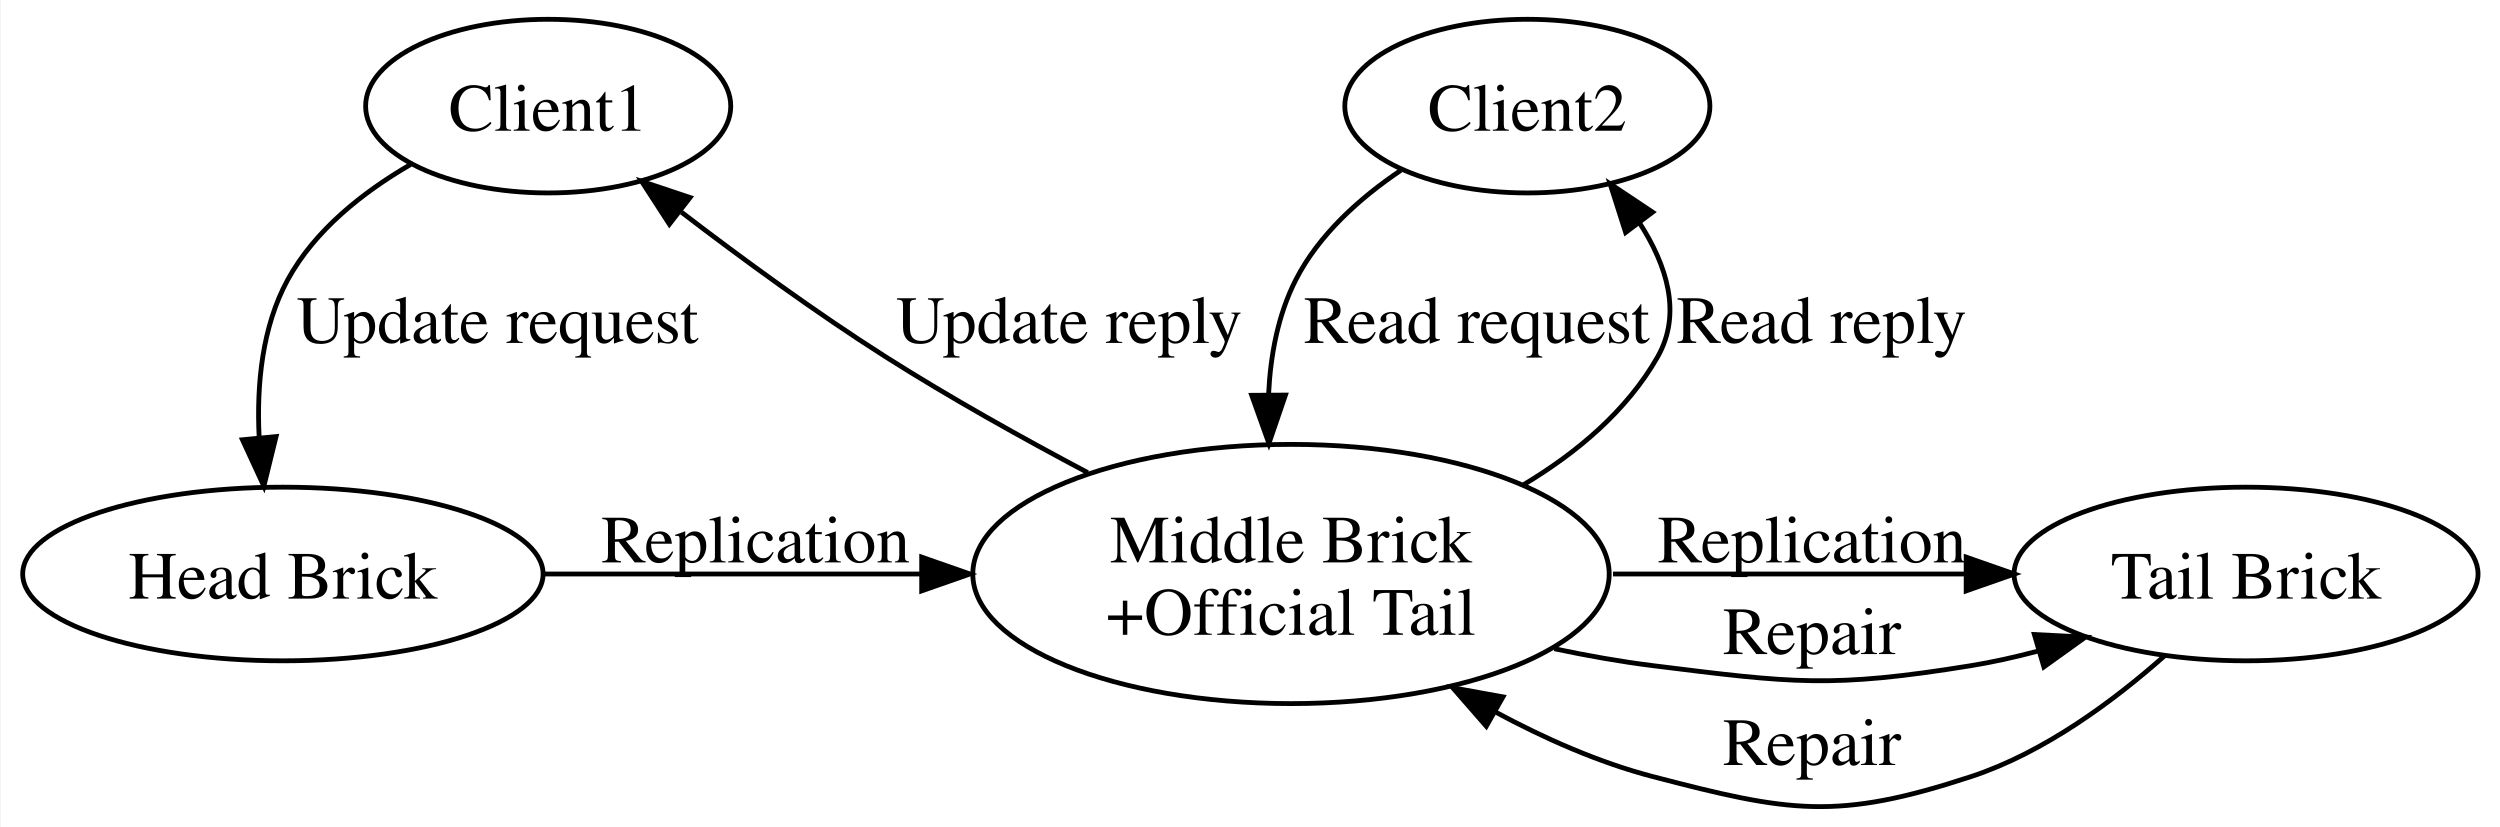
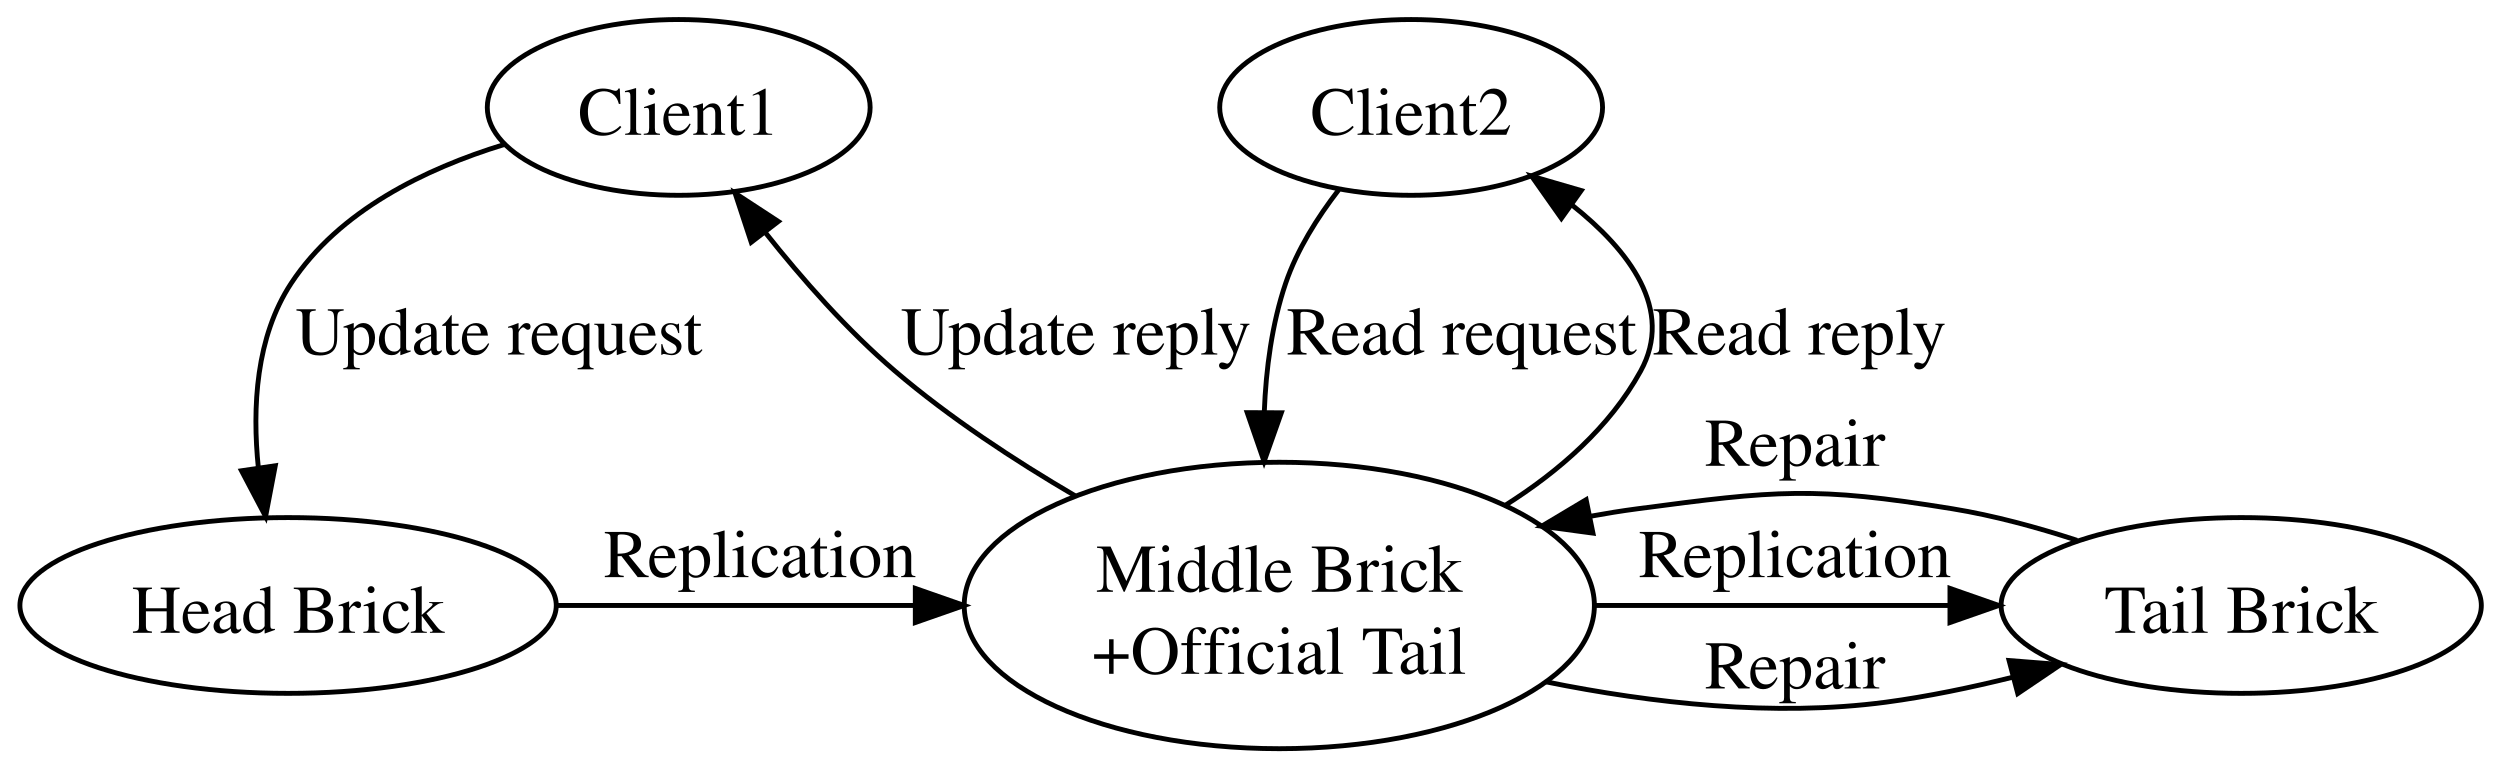
- <svg xmlns="http://www.w3.org/2000/svg" width="517pt" height="171pt" viewBox="0.00 0.00 517.00 171.43">
-   <g id="graph1" class="graph" transform="scale(1 1) rotate(0) translate(4 167.431)">
-     <polygon fill="white" stroke="white" points="-4,5 -4,-167.431 514,-167.431 514,5 -4,5" />
+ <svg xmlns="http://www.w3.org/2000/svg" width="512pt" height="158pt" viewBox="0.00 0.00 512.00 158.00">
+   <g id="graph1" class="graph" transform="scale(1 1) rotate(0) translate(4 154)">
+     <polygon fill="white" stroke="white" points="-4,5 -4,-154 509,-154 509,5 -4,5" />
    <g id="node1" class="node">
-       <ellipse fill="none" stroke="black" cx="109" cy="-145.431" rx="37.849" ry="18" />
-       <text text-anchor="middle" x="109" y="-140.331" font-family="Times,serif" font-size="14.00">Client1</text>
+       <ellipse fill="none" stroke="black" cx="135" cy="-132" rx="39.205" ry="18" />
+       <text text-anchor="middle" x="135" y="-126.4" font-family="Times,serif" font-size="14.00">Client1</text>
    </g>
    <g id="node3" class="node">
-       <ellipse fill="none" stroke="black" cx="54" cy="-48.431" rx="53.945" ry="18" />
-       <text text-anchor="middle" x="54" y="-43.331" font-family="Times,serif" font-size="14.00">Head Brick</text>
+       <ellipse fill="none" stroke="black" cx="55" cy="-30" rx="54.922" ry="18" />
+       <text text-anchor="middle" x="55" y="-24.4" font-family="Times,serif" font-size="14.00">Head Brick</text>
    </g>
    <g id="edge4" class="edge">
-       <path fill="none" stroke="black" d="M80.432,-133.306C70.578,-127.586 60.614,-119.716 55,-109.431 49.672,-99.668 48.547,-87.653 49.072,-76.874" />
-       <polygon fill="black" stroke="black" points="52.583,-76.925 50.054,-66.637 45.615,-76.257 52.583,-76.925" />
-       <text text-anchor="middle" x="98.5" y="-96.331" font-family="Times,serif" font-size="14.00">Update request</text>
+       <path fill="none" stroke="black" d="M99.205,-124.387C83.045,-119.431 65.421,-110.836 55.645,-96 48.416,-85.031 47.628,-70.598 48.918,-58.119" />
+       <polygon fill="black" stroke="black" points="52.382,-58.622 50.395,-48.215 45.458,-57.59 52.382,-58.622" />
+       <text text-anchor="middle" x="98.178" y="-81.4" font-family="Times,serif" font-size="14.00">Update request</text>
    </g>
    <g id="node2" class="node">
-       <ellipse fill="none" stroke="black" cx="312" cy="-145.431" rx="37.849" ry="18" />
-       <text text-anchor="middle" x="312" y="-140.331" font-family="Times,serif" font-size="14.00">Client2</text>
+       <ellipse fill="none" stroke="black" cx="285" cy="-132" rx="39.205" ry="18" />
+       <text text-anchor="middle" x="285" y="-126.4" font-family="Times,serif" font-size="14.00">Client2</text>
    </g>
    <g id="node4" class="node">
-       <ellipse fill="none" stroke="black" cx="263" cy="-48.431" rx="65.968" ry="26.87" />
-       <text text-anchor="middle" x="263" y="-50.831" font-family="Times,serif" font-size="14.00">Middle Brick</text>
-       <text text-anchor="middle" x="263" y="-35.831" font-family="Times,serif" font-size="14.00">+Official Tail</text>
+       <ellipse fill="none" stroke="black" cx="258" cy="-30" rx="64.531" ry="29.331" />
+       <text text-anchor="middle" x="258" y="-32.8" font-family="Times,serif" font-size="14.00">Middle Brick</text>
+       <text text-anchor="middle" x="258" y="-16" font-family="Times,serif" font-size="14.00">+Official Tail</text>
    </g>
    <g id="edge16" class="edge">
-       <path fill="none" stroke="black" d="M285.778,-132.126C277.262,-126.382 268.782,-118.802 264,-109.431 260.31,-102.2 258.74,-93.832 258.351,-85.654" />
-       <polygon fill="black" stroke="black" points="261.852,-85.523 258.42,-75.499 254.852,-85.476 261.852,-85.523" />
-       <text text-anchor="middle" x="301.5" y="-96.331" font-family="Times,serif" font-size="14.00">Read request</text>
+       <path fill="none" stroke="black" d="M270.157,-115.106C265.822,-109.489 261.629,-102.854 259.307,-96 256.495,-87.702 255.269,-78.46 254.924,-69.609" />
+       <polygon fill="black" stroke="black" points="258.424,-69.465 254.883,-59.479 251.424,-69.493 258.424,-69.465" />
+       <text text-anchor="middle" x="295.347" y="-81.4" font-family="Times,serif" font-size="14.00">Read request</text>
    </g>
    <g id="edge6" class="edge">
-       <path fill="none" stroke="black" d="M108.094,-48.431C131.905,-48.431 160.307,-48.431 186.25,-48.431" />
-       <polygon fill="black" stroke="black" points="186.434,-51.931 196.434,-48.431 186.434,-44.931 186.434,-51.931" />
-       <text text-anchor="middle" x="152" y="-50.831" font-family="Times,serif" font-size="14.00">Replication</text>
+       <path fill="none" stroke="black" d="M110.203,-30C132.701,-30 159.061,-30 183.241,-30" />
+       <polygon fill="black" stroke="black" points="183.453,-33.5 193.453,-30 183.453,-26.5 183.453,-33.5" />
+       <text text-anchor="middle" x="151.656" y="-35.8" font-family="Times,serif" font-size="14.00">Replication</text>
    </g>
    <g id="edge8" class="edge">
-       <path fill="none" stroke="black" d="M220.865,-69.448C207.26,-76.643 192.271,-85.011 179,-93.43 164.563,-102.59 149.24,-113.788 136.623,-123.444" />
-       <polygon fill="black" stroke="black" points="134.129,-120.949 128.365,-129.838 138.415,-126.483 134.129,-120.949" />
-       <text text-anchor="middle" x="217" y="-96.331" font-family="Times,serif" font-size="14.00">Update reply</text>
+       <path fill="none" stroke="black" d="M216.203,-52.452C203.738,-59.754 190.443,-68.496 179.307,-78 169.569,-86.309 160.25,-96.903 152.692,-106.432" />
+       <polygon fill="black" stroke="black" points="149.852,-104.384 146.538,-114.447 155.404,-108.647 149.852,-104.384" />
+       <text text-anchor="middle" x="216.347" y="-81.4" font-family="Times,serif" font-size="14.00">Update reply</text>
    </g>
    <g id="edge18" class="edge">
-       <path fill="none" stroke="black" d="M311.183,-66.921C322.246,-73.549 332.621,-82.24 339,-93.43 344.116,-102.404 340.924,-112.441 335.212,-121.285" />
-       <polygon fill="black" stroke="black" points="332.375,-119.233 329.151,-129.326 337.965,-123.447 332.375,-119.233" />
-       <text text-anchor="middle" x="373" y="-96.331" font-family="Times,serif" font-size="14.00">Read reply</text>
+       <path fill="none" stroke="black" d="M304.218,-50.476C315.277,-57.461 325.697,-66.529 332,-78 338.899,-90.555 329.789,-102.657 317.81,-112.12" />
+       <polygon fill="black" stroke="black" points="315.769,-109.277 309.663,-117.935 319.836,-114.974 315.769,-109.277" />
+       <text text-anchor="middle" x="364.516" y="-81.4" font-family="Times,serif" font-size="14.00">Read reply</text>
    </g>
    <g id="node5" class="node">
-       <ellipse fill="none" stroke="black" cx="461" cy="-48.431" rx="48.096" ry="18" />
-       <text text-anchor="middle" x="461" y="-43.331" font-family="Times,serif" font-size="14.00">Tail Brick</text>
+       <ellipse fill="none" stroke="black" cx="455" cy="-30" rx="49.176" ry="18" />
+       <text text-anchor="middle" x="455" y="-24.4" font-family="Times,serif" font-size="14.00">Tail Brick</text>
    </g>
    <g id="edge10" class="edge">
-       <path fill="none" stroke="black" d="M329.758,-48.431C353.416,-48.431 379.831,-48.431 402.727,-48.431" />
-       <polygon fill="black" stroke="black" points="402.976,-51.931 412.976,-48.431 402.976,-44.931 402.976,-51.931" />
-       <text text-anchor="middle" x="371" y="-50.831" font-family="Times,serif" font-size="14.00">Replication</text>
+       <path fill="none" stroke="black" d="M322.505,-30C345.86,-30 372.12,-30 395.065,-30" />
+       <polygon fill="black" stroke="black" points="395.352,-33.5 405.352,-30 395.352,-26.5 395.352,-33.5" />
+       <text text-anchor="middle" x="363.609" y="-35.8" font-family="Times,serif" font-size="14.00">Replication</text>
    </g>
    <g id="edge12" class="edge">
-       <path fill="none" stroke="black" d="M317.588,-32.936C324.413,-31.493 331.336,-30.262 338,-29.43 367.108,-25.801 375.045,-24.732 404,-29.43 408.524,-30.165 413.174,-31.206 417.774,-32.429" />
-       <polygon fill="black" stroke="black" points="417.113,-35.883 427.694,-35.343 419.086,-29.166 417.113,-35.883" />
-       <text text-anchor="middle" x="371" y="-31.831" font-family="Times,serif" font-size="14.00">Repair</text>
+       <path fill="none" stroke="black" d="M312.662,-14.35C334.302,-9.972 359.423,-7.146 382.268,-10.2 390.752,-11.334 399.648,-13.181 408.193,-15.303" />
+       <polygon fill="black" stroke="black" points="407.454,-18.728 418.016,-17.894 409.239,-11.959 407.454,-18.728" />
+       <text text-anchor="middle" x="363.609" y="-13" font-family="Times,serif" font-size="14.00">Repair</text>
    </g>
    <g id="edge14" class="edge">
-       <path fill="none" stroke="black" d="M444.201,-31.548C433.643,-22.172 419.181,-11.419 404,-6.431 376.133,2.727 366.383,0.976 338,-6.431 326.832,-9.345 315.566,-14.332 305.281,-19.873" />
-       <polygon fill="black" stroke="black" points="303.489,-16.866 296.522,-24.847 306.946,-22.952 303.489,-16.866" />
-       <text text-anchor="middle" x="371" y="-8.831" font-family="Times,serif" font-size="14.00">Repair</text>
+       <path fill="none" stroke="black" d="M421.398,-43.334C413.179,-46.012 404.318,-48.424 395.878,-49.8 367.568,-54.415 359.775,-53.571 331.34,-49.8 328.137,-49.375 324.875,-48.85 321.595,-48.249" />
+       <polygon fill="black" stroke="black" points="322.24,-44.808 311.742,-46.235 320.839,-51.666 322.24,-44.808" />
+       <text text-anchor="middle" x="363.609" y="-58.6" font-family="Times,serif" font-size="14.00">Repair</text>
    </g>
  </g>
</svg>
